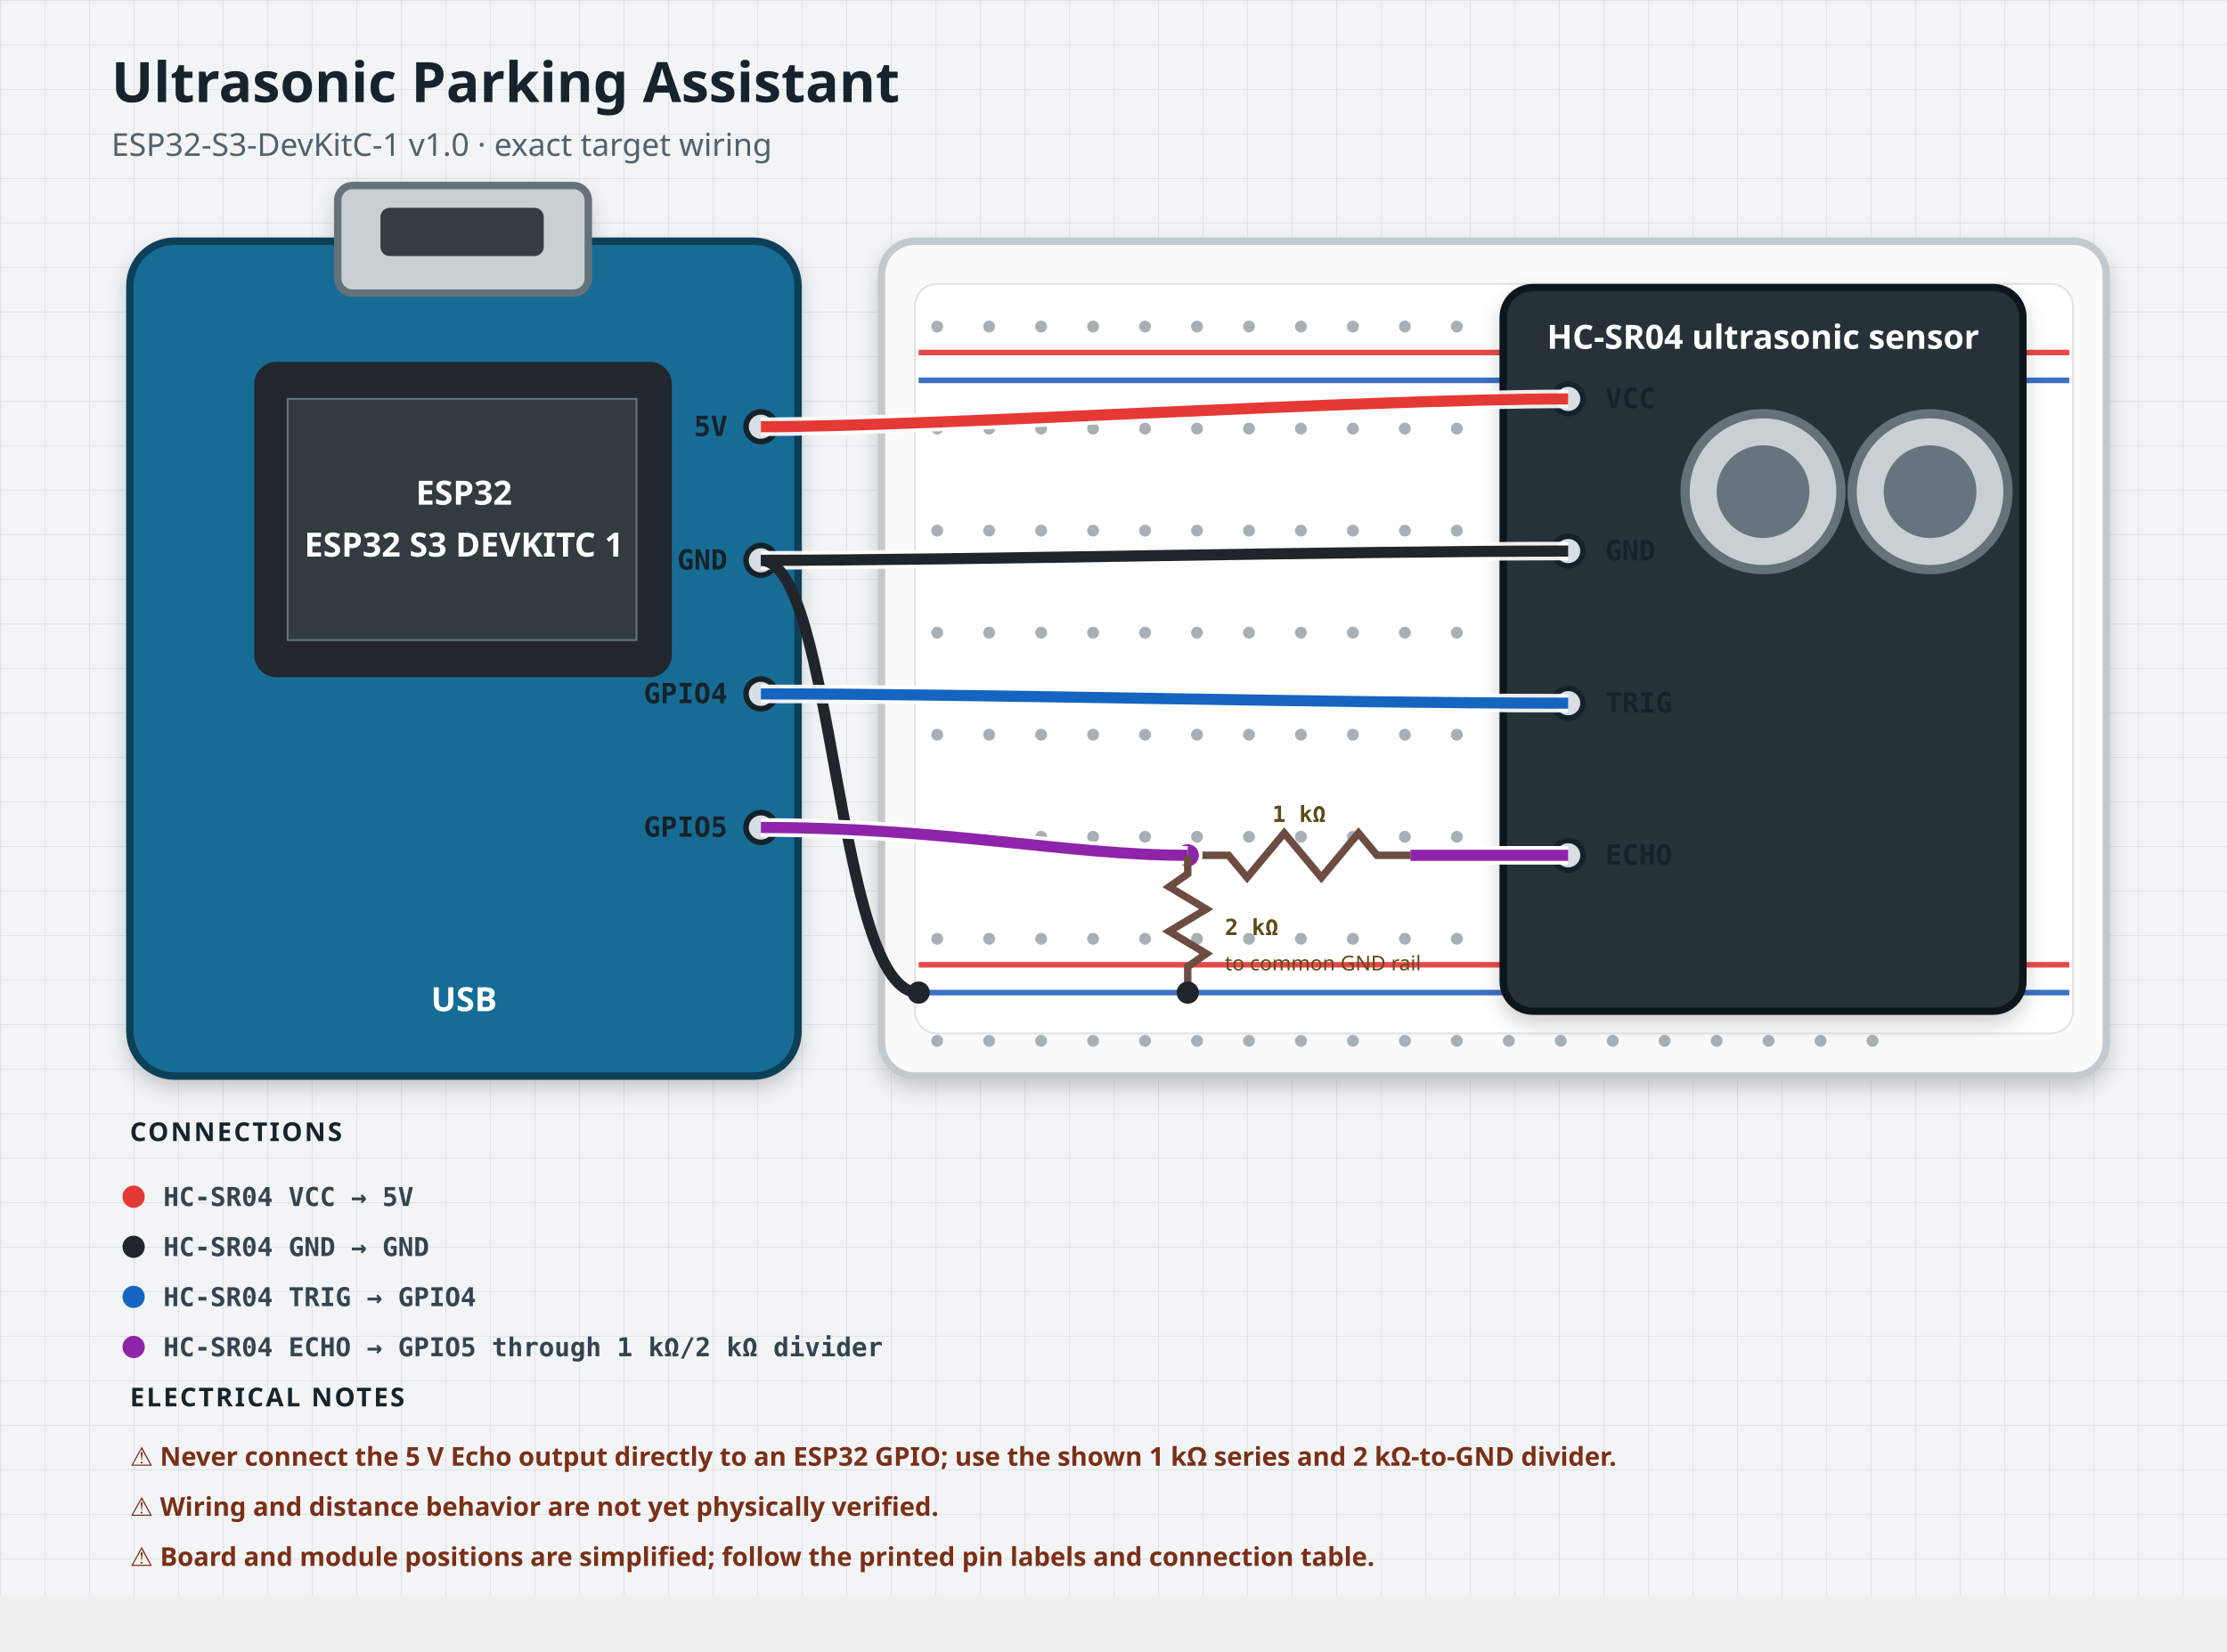
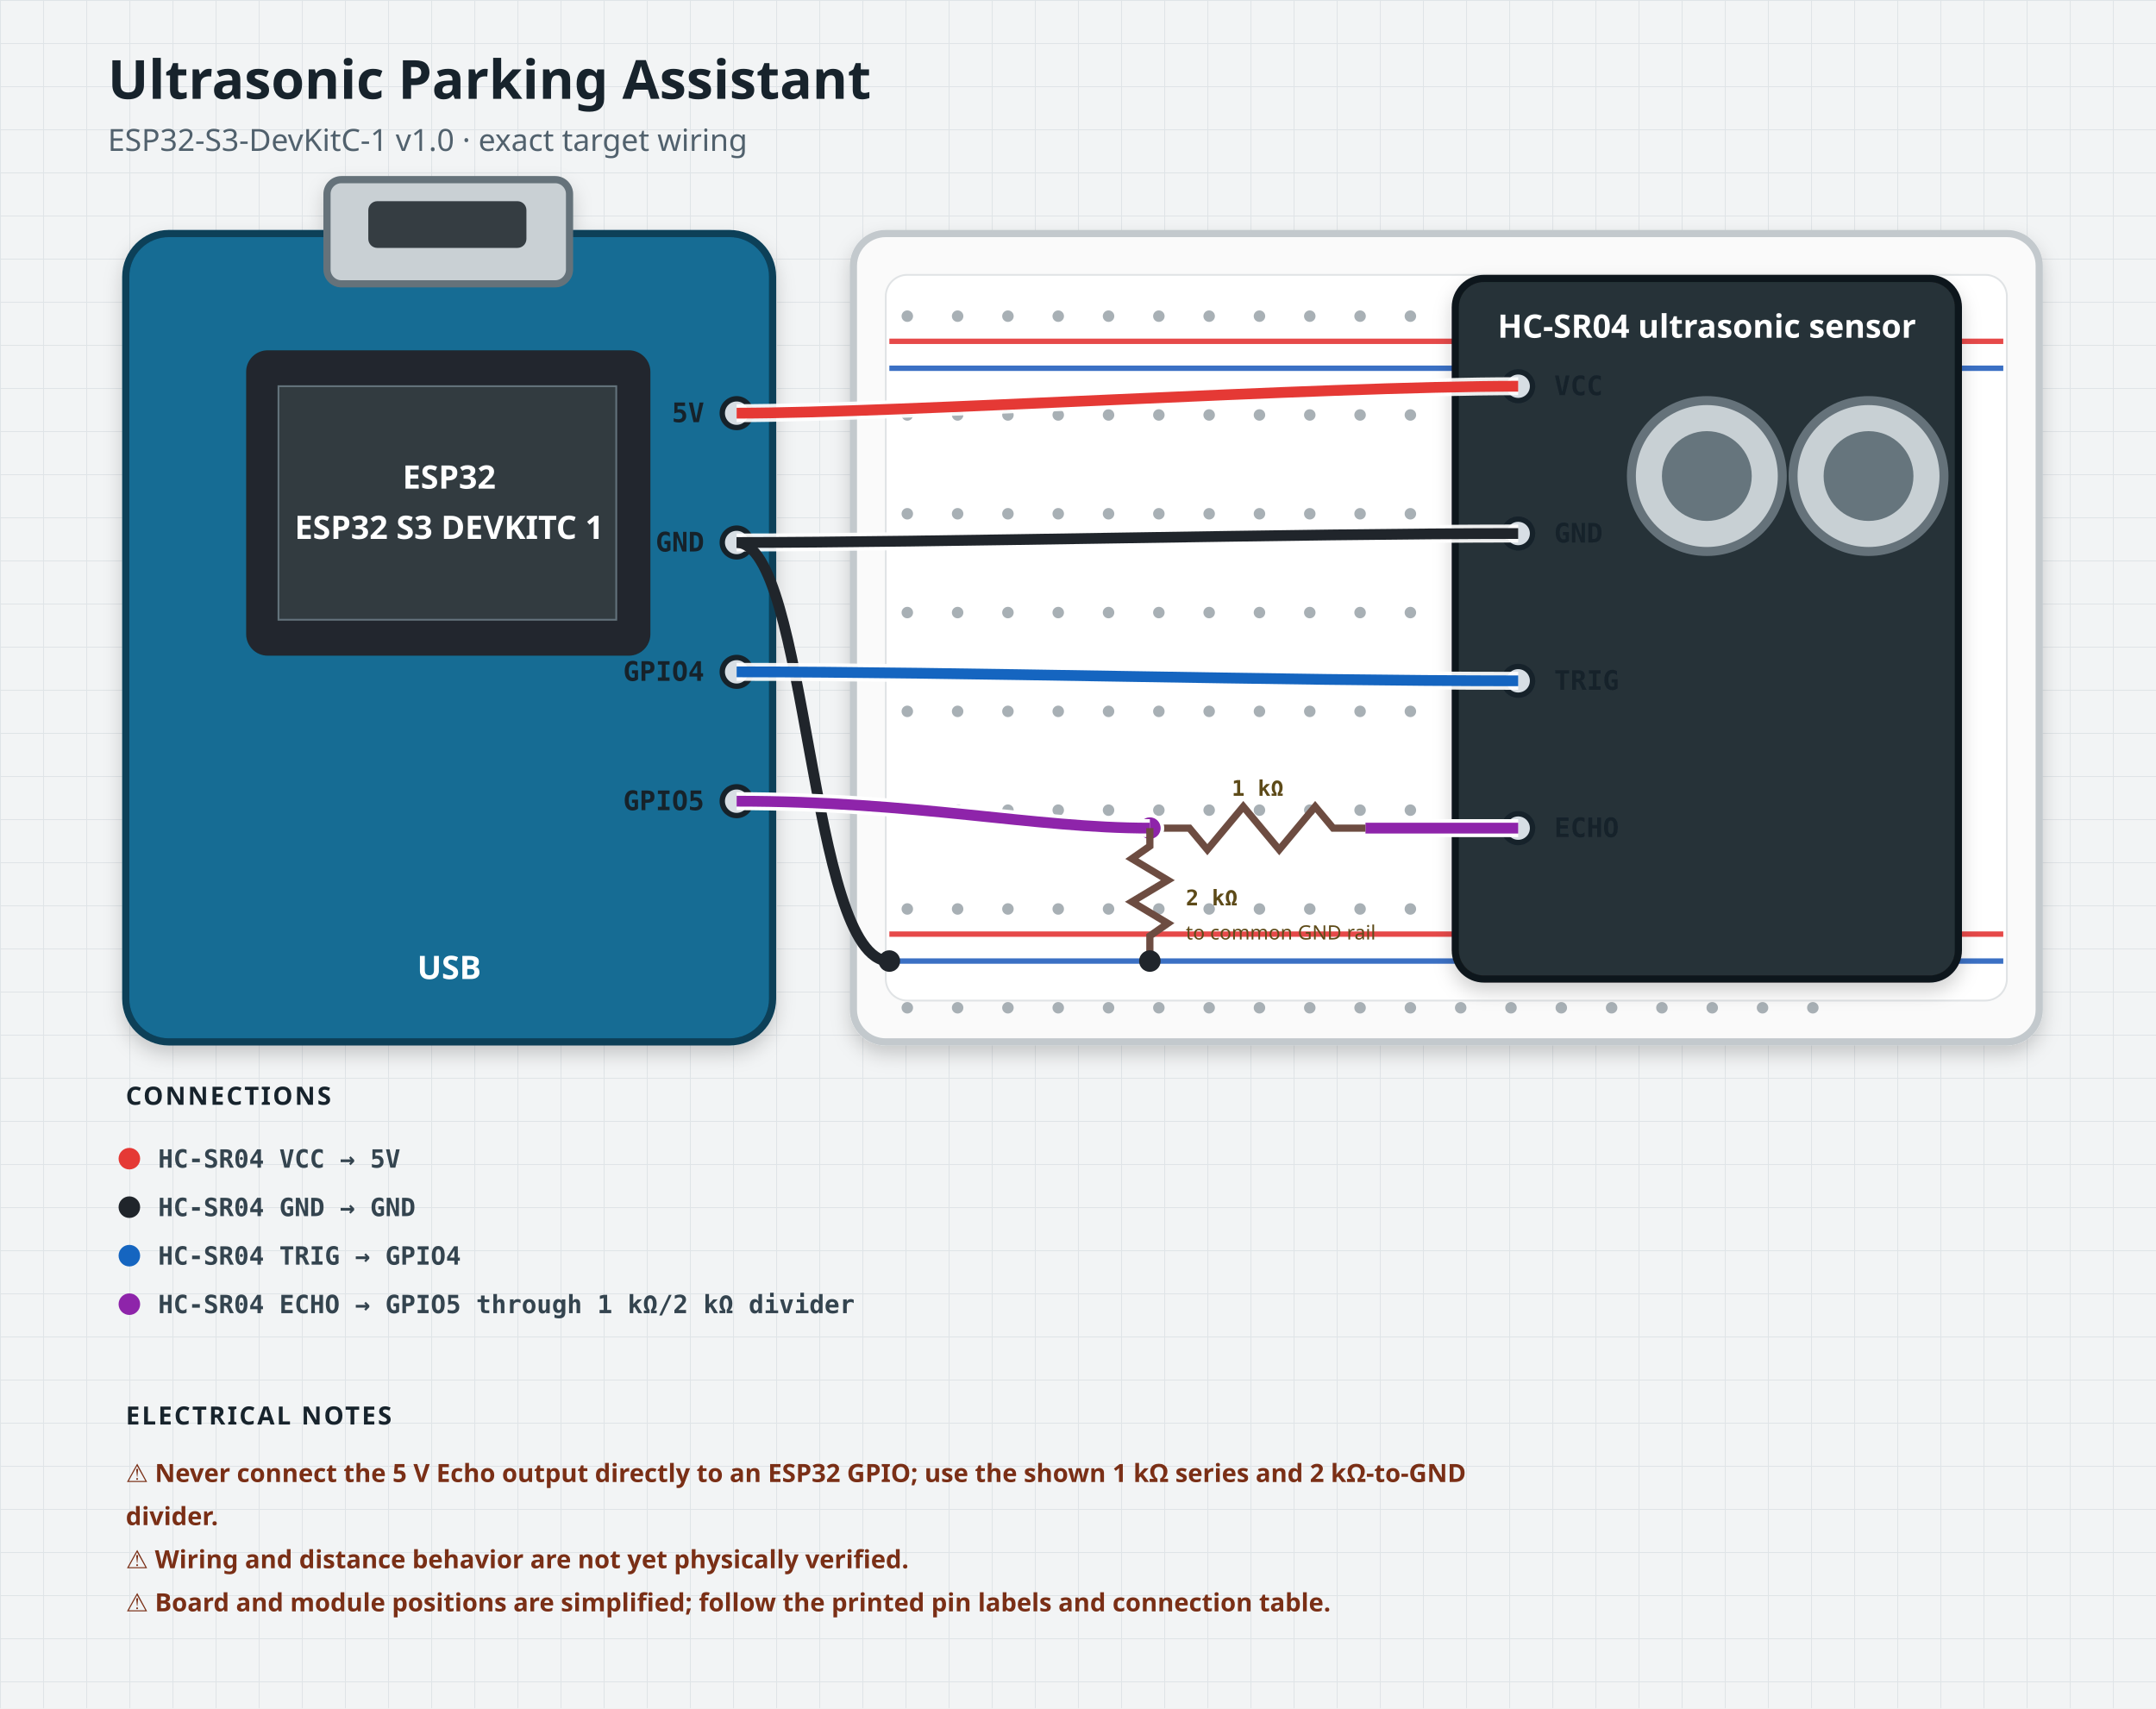
- <svg xmlns="http://www.w3.org/2000/svg" viewBox="0 0 1200 890" role="img" aria-labelledby="title desc">
+ <svg xmlns="http://www.w3.org/2000/svg" viewBox="0 0 1200 951" role="img" aria-labelledby="title desc">
  <style>.heading{font:700 30px system-ui;fill:#17232c}.sub{font:500 17px system-ui;fill:#51616d}.board{font:700 18px system-ui;fill:white}.pin{font:700 15px ui-monospace,monospace;fill:#17232c}.section{font:700 14px system-ui;fill:#17232c;letter-spacing:.08em}.connection{font:600 14px ui-monospace,monospace;fill:#34444f}.warning{font:650 14px system-ui;fill:#7a2f16}.resistor{font:700 12px ui-monospace,monospace;fill:#5d4a18}.tiny{font:11px system-ui;fill:#5d4a18}</style>
  <defs>
    <pattern id="grid" width="24" height="24" patternUnits="userSpaceOnUse">
      <path d="M24 0H0V24" fill="none" stroke="#dfe4e7" stroke-width="1" />
    </pattern>
    <filter id="shadow">
      <feDropShadow dx="0" dy="5" stdDeviation="5" flood-opacity=".18" />
    </filter>
  </defs>
-   <rect width="1200" height="860" fill="#f2f4f5" />
-   <rect width="1200" height="860" fill="url(#grid)" />
+   <rect width="1200" height="951" fill="#f2f4f5" />
+   <rect width="1200" height="951" fill="url(#grid)" />
  <text x="60" y="55" class="heading">Ultrasonic Parking Assistant</text>
  <text x="60" y="84" class="sub">ESP32-S3-DevKitC-1 v1.0 · exact target wiring</text>
  <g filter="url(#shadow)">
    <rect x="70" y="130" width="360" height="450" rx="24" fill="#146c94" stroke="#0b3f59" stroke-width="4" />
    <rect x="182" y="100" width="135" height="58" rx="8" fill="#c9d0d4" stroke="#65727a" stroke-width="4" />
    <rect x="205" y="112" width="88" height="26" rx="5" fill="#343c42" />
    <rect x="137" y="195" width="225" height="170" rx="12" fill="#20282e" />
    <path d="M155 215h188v130H155z" fill="#303a41" stroke="#64727b" />
    <text x="250" y="272" text-anchor="middle" class="board">ESP32</text>
    <text x="250" y="300" text-anchor="middle" class="board">ESP32 S3 DEVKITC 1</text>
    <text x="250" y="545" text-anchor="middle" class="board">USB</text>
    <circle cx="410" cy="230" r="8" fill="#d7dee4" stroke="#17232c" stroke-width="3" />
    <text x="392" y="235" text-anchor="end" class="pin">5V</text>
    <circle cx="410" cy="302" r="8" fill="#d7dee4" stroke="#17232c" stroke-width="3" />
    <text x="392" y="307" text-anchor="end" class="pin">GND</text>
    <circle cx="410" cy="374" r="8" fill="#d7dee4" stroke="#17232c" stroke-width="3" />
    <text x="392" y="379" text-anchor="end" class="pin">GPIO4</text>
    <circle cx="410" cy="446" r="8" fill="#d7dee4" stroke="#17232c" stroke-width="3" />
    <text x="392" y="451" text-anchor="end" class="pin">GPIO5</text>
  </g>
  <g filter="url(#shadow)">
    <rect x="475" y="130" width="660" height="450" rx="18" fill="#fafafa" stroke="#c3c9cd" stroke-width="4" />
    <rect x="493" y="153" width="624" height="404" rx="12" fill="#fff" stroke="#e0e3e5" />
    <circle cx="505" cy="176" r="3.2" fill="#a8b0b5" />
    <circle cx="533" cy="176" r="3.2" fill="#a8b0b5" />
    <circle cx="561" cy="176" r="3.2" fill="#a8b0b5" />
    <circle cx="589" cy="176" r="3.2" fill="#a8b0b5" />
    <circle cx="617" cy="176" r="3.2" fill="#a8b0b5" />
    <circle cx="645" cy="176" r="3.2" fill="#a8b0b5" />
    <circle cx="673" cy="176" r="3.2" fill="#a8b0b5" />
    <circle cx="701" cy="176" r="3.2" fill="#a8b0b5" />
    <circle cx="729" cy="176" r="3.2" fill="#a8b0b5" />
    <circle cx="757" cy="176" r="3.2" fill="#a8b0b5" />
    <circle cx="785" cy="176" r="3.2" fill="#a8b0b5" />
    <circle cx="813" cy="176" r="3.2" fill="#a8b0b5" />
    <circle cx="841" cy="176" r="3.2" fill="#a8b0b5" />
    <circle cx="869" cy="176" r="3.2" fill="#a8b0b5" />
    <circle cx="897" cy="176" r="3.2" fill="#a8b0b5" />
    <circle cx="925" cy="176" r="3.2" fill="#a8b0b5" />
    <circle cx="953" cy="176" r="3.2" fill="#a8b0b5" />
    <circle cx="981" cy="176" r="3.2" fill="#a8b0b5" />
    <circle cx="1009" cy="176" r="3.2" fill="#a8b0b5" />
    <circle cx="505" cy="231" r="3.2" fill="#a8b0b5" />
    <circle cx="533" cy="231" r="3.2" fill="#a8b0b5" />
    <circle cx="561" cy="231" r="3.2" fill="#a8b0b5" />
    <circle cx="589" cy="231" r="3.2" fill="#a8b0b5" />
    <circle cx="617" cy="231" r="3.2" fill="#a8b0b5" />
    <circle cx="645" cy="231" r="3.2" fill="#a8b0b5" />
    <circle cx="673" cy="231" r="3.2" fill="#a8b0b5" />
    <circle cx="701" cy="231" r="3.2" fill="#a8b0b5" />
    <circle cx="729" cy="231" r="3.2" fill="#a8b0b5" />
    <circle cx="757" cy="231" r="3.2" fill="#a8b0b5" />
    <circle cx="785" cy="231" r="3.2" fill="#a8b0b5" />
    <circle cx="813" cy="231" r="3.2" fill="#a8b0b5" />
    <circle cx="841" cy="231" r="3.2" fill="#a8b0b5" />
    <circle cx="869" cy="231" r="3.2" fill="#a8b0b5" />
    <circle cx="897" cy="231" r="3.2" fill="#a8b0b5" />
    <circle cx="925" cy="231" r="3.2" fill="#a8b0b5" />
    <circle cx="953" cy="231" r="3.2" fill="#a8b0b5" />
    <circle cx="981" cy="231" r="3.2" fill="#a8b0b5" />
    <circle cx="1009" cy="231" r="3.2" fill="#a8b0b5" />
    <circle cx="505" cy="286" r="3.2" fill="#a8b0b5" />
    <circle cx="533" cy="286" r="3.2" fill="#a8b0b5" />
    <circle cx="561" cy="286" r="3.2" fill="#a8b0b5" />
    <circle cx="589" cy="286" r="3.2" fill="#a8b0b5" />
    <circle cx="617" cy="286" r="3.2" fill="#a8b0b5" />
    <circle cx="645" cy="286" r="3.2" fill="#a8b0b5" />
    <circle cx="673" cy="286" r="3.2" fill="#a8b0b5" />
    <circle cx="701" cy="286" r="3.2" fill="#a8b0b5" />
    <circle cx="729" cy="286" r="3.2" fill="#a8b0b5" />
    <circle cx="757" cy="286" r="3.2" fill="#a8b0b5" />
    <circle cx="785" cy="286" r="3.2" fill="#a8b0b5" />
    <circle cx="813" cy="286" r="3.2" fill="#a8b0b5" />
    <circle cx="841" cy="286" r="3.2" fill="#a8b0b5" />
    <circle cx="869" cy="286" r="3.2" fill="#a8b0b5" />
    <circle cx="897" cy="286" r="3.2" fill="#a8b0b5" />
    <circle cx="925" cy="286" r="3.2" fill="#a8b0b5" />
    <circle cx="953" cy="286" r="3.2" fill="#a8b0b5" />
    <circle cx="981" cy="286" r="3.2" fill="#a8b0b5" />
    <circle cx="1009" cy="286" r="3.2" fill="#a8b0b5" />
    <circle cx="505" cy="341" r="3.2" fill="#a8b0b5" />
    <circle cx="533" cy="341" r="3.2" fill="#a8b0b5" />
    <circle cx="561" cy="341" r="3.2" fill="#a8b0b5" />
    <circle cx="589" cy="341" r="3.2" fill="#a8b0b5" />
    <circle cx="617" cy="341" r="3.2" fill="#a8b0b5" />
    <circle cx="645" cy="341" r="3.2" fill="#a8b0b5" />
    <circle cx="673" cy="341" r="3.2" fill="#a8b0b5" />
    <circle cx="701" cy="341" r="3.2" fill="#a8b0b5" />
    <circle cx="729" cy="341" r="3.2" fill="#a8b0b5" />
    <circle cx="757" cy="341" r="3.2" fill="#a8b0b5" />
    <circle cx="785" cy="341" r="3.2" fill="#a8b0b5" />
    <circle cx="813" cy="341" r="3.2" fill="#a8b0b5" />
    <circle cx="841" cy="341" r="3.2" fill="#a8b0b5" />
    <circle cx="869" cy="341" r="3.2" fill="#a8b0b5" />
    <circle cx="897" cy="341" r="3.2" fill="#a8b0b5" />
    <circle cx="925" cy="341" r="3.2" fill="#a8b0b5" />
    <circle cx="953" cy="341" r="3.2" fill="#a8b0b5" />
    <circle cx="981" cy="341" r="3.2" fill="#a8b0b5" />
    <circle cx="1009" cy="341" r="3.2" fill="#a8b0b5" />
    <circle cx="505" cy="396" r="3.2" fill="#a8b0b5" />
    <circle cx="533" cy="396" r="3.2" fill="#a8b0b5" />
    <circle cx="561" cy="396" r="3.2" fill="#a8b0b5" />
    <circle cx="589" cy="396" r="3.2" fill="#a8b0b5" />
    <circle cx="617" cy="396" r="3.2" fill="#a8b0b5" />
    <circle cx="645" cy="396" r="3.2" fill="#a8b0b5" />
    <circle cx="673" cy="396" r="3.2" fill="#a8b0b5" />
    <circle cx="701" cy="396" r="3.2" fill="#a8b0b5" />
    <circle cx="729" cy="396" r="3.2" fill="#a8b0b5" />
    <circle cx="757" cy="396" r="3.2" fill="#a8b0b5" />
    <circle cx="785" cy="396" r="3.2" fill="#a8b0b5" />
    <circle cx="813" cy="396" r="3.2" fill="#a8b0b5" />
    <circle cx="841" cy="396" r="3.2" fill="#a8b0b5" />
    <circle cx="869" cy="396" r="3.2" fill="#a8b0b5" />
    <circle cx="897" cy="396" r="3.2" fill="#a8b0b5" />
    <circle cx="925" cy="396" r="3.2" fill="#a8b0b5" />
    <circle cx="953" cy="396" r="3.2" fill="#a8b0b5" />
    <circle cx="981" cy="396" r="3.2" fill="#a8b0b5" />
    <circle cx="1009" cy="396" r="3.2" fill="#a8b0b5" />
    <circle cx="505" cy="451" r="3.2" fill="#a8b0b5" />
    <circle cx="533" cy="451" r="3.2" fill="#a8b0b5" />
    <circle cx="561" cy="451" r="3.2" fill="#a8b0b5" />
    <circle cx="589" cy="451" r="3.2" fill="#a8b0b5" />
    <circle cx="617" cy="451" r="3.2" fill="#a8b0b5" />
    <circle cx="645" cy="451" r="3.2" fill="#a8b0b5" />
    <circle cx="673" cy="451" r="3.2" fill="#a8b0b5" />
    <circle cx="701" cy="451" r="3.2" fill="#a8b0b5" />
    <circle cx="729" cy="451" r="3.2" fill="#a8b0b5" />
    <circle cx="757" cy="451" r="3.2" fill="#a8b0b5" />
    <circle cx="785" cy="451" r="3.2" fill="#a8b0b5" />
    <circle cx="813" cy="451" r="3.2" fill="#a8b0b5" />
    <circle cx="841" cy="451" r="3.2" fill="#a8b0b5" />
    <circle cx="869" cy="451" r="3.2" fill="#a8b0b5" />
    <circle cx="897" cy="451" r="3.2" fill="#a8b0b5" />
    <circle cx="925" cy="451" r="3.2" fill="#a8b0b5" />
    <circle cx="953" cy="451" r="3.2" fill="#a8b0b5" />
    <circle cx="981" cy="451" r="3.2" fill="#a8b0b5" />
    <circle cx="1009" cy="451" r="3.2" fill="#a8b0b5" />
    <circle cx="505" cy="506" r="3.2" fill="#a8b0b5" />
    <circle cx="533" cy="506" r="3.2" fill="#a8b0b5" />
    <circle cx="561" cy="506" r="3.2" fill="#a8b0b5" />
    <circle cx="589" cy="506" r="3.2" fill="#a8b0b5" />
    <circle cx="617" cy="506" r="3.2" fill="#a8b0b5" />
    <circle cx="645" cy="506" r="3.2" fill="#a8b0b5" />
    <circle cx="673" cy="506" r="3.2" fill="#a8b0b5" />
    <circle cx="701" cy="506" r="3.2" fill="#a8b0b5" />
    <circle cx="729" cy="506" r="3.2" fill="#a8b0b5" />
    <circle cx="757" cy="506" r="3.2" fill="#a8b0b5" />
    <circle cx="785" cy="506" r="3.2" fill="#a8b0b5" />
    <circle cx="813" cy="506" r="3.2" fill="#a8b0b5" />
    <circle cx="841" cy="506" r="3.2" fill="#a8b0b5" />
    <circle cx="869" cy="506" r="3.2" fill="#a8b0b5" />
    <circle cx="897" cy="506" r="3.2" fill="#a8b0b5" />
    <circle cx="925" cy="506" r="3.2" fill="#a8b0b5" />
    <circle cx="953" cy="506" r="3.2" fill="#a8b0b5" />
    <circle cx="981" cy="506" r="3.2" fill="#a8b0b5" />
    <circle cx="1009" cy="506" r="3.2" fill="#a8b0b5" />
    <circle cx="505" cy="561" r="3.2" fill="#a8b0b5" />
    <circle cx="533" cy="561" r="3.2" fill="#a8b0b5" />
    <circle cx="561" cy="561" r="3.2" fill="#a8b0b5" />
    <circle cx="589" cy="561" r="3.2" fill="#a8b0b5" />
    <circle cx="617" cy="561" r="3.2" fill="#a8b0b5" />
    <circle cx="645" cy="561" r="3.2" fill="#a8b0b5" />
    <circle cx="673" cy="561" r="3.2" fill="#a8b0b5" />
    <circle cx="701" cy="561" r="3.2" fill="#a8b0b5" />
    <circle cx="729" cy="561" r="3.2" fill="#a8b0b5" />
    <circle cx="757" cy="561" r="3.2" fill="#a8b0b5" />
    <circle cx="785" cy="561" r="3.2" fill="#a8b0b5" />
    <circle cx="813" cy="561" r="3.2" fill="#a8b0b5" />
    <circle cx="841" cy="561" r="3.2" fill="#a8b0b5" />
    <circle cx="869" cy="561" r="3.2" fill="#a8b0b5" />
    <circle cx="897" cy="561" r="3.2" fill="#a8b0b5" />
    <circle cx="925" cy="561" r="3.2" fill="#a8b0b5" />
    <circle cx="953" cy="561" r="3.2" fill="#a8b0b5" />
    <circle cx="981" cy="561" r="3.2" fill="#a8b0b5" />
    <circle cx="1009" cy="561" r="3.2" fill="#a8b0b5" />
    <path d="M495 190h620M495 520h620" stroke="#e64a4a" stroke-width="3" />
    <path d="M495 205h620M495 535h620" stroke="#3b70c4" stroke-width="3" />
  </g>
  <g filter="url(#shadow)">
    <rect x="810" y="155" width="280" height="390" rx="16" fill="#263238" stroke="#11181c" stroke-width="4" />
    <text x="950" y="188" text-anchor="middle" class="board">HC-SR04 ultrasonic sensor</text>
    <g>
      <circle cx="950" cy="265" r="42" fill="#c8d0d4" stroke="#65727a" stroke-width="5" />
      <circle cx="1040" cy="265" r="42" fill="#c8d0d4" stroke="#65727a" stroke-width="5" />
      <circle cx="950" cy="265" r="25" fill="#66757d" />
      <circle cx="1040" cy="265" r="25" fill="#66757d" />
    </g>
    <circle cx="845" cy="215" r="8" fill="#d7dee4" stroke="#17232c" stroke-width="3" />
    <text x="865" y="220" class="pin">VCC</text>
    <circle cx="845" cy="297" r="8" fill="#d7dee4" stroke="#17232c" stroke-width="3" />
    <text x="865" y="302" class="pin">GND</text>
    <circle cx="845" cy="379" r="8" fill="#d7dee4" stroke="#17232c" stroke-width="3" />
    <text x="865" y="384" class="pin">TRIG</text>
    <circle cx="845" cy="461" r="8" fill="#d7dee4" stroke="#17232c" stroke-width="3" />
    <text x="865" y="466" class="pin">ECHO</text>
  </g>
  <path d="M410 230 C 500 230, 735 215, 845 215" fill="none" stroke="#fff" stroke-width="10" opacity=".92" />
  <path d="M410 230 C 500 230, 735 215, 845 215" fill="none" stroke="#e53935" stroke-width="6" />
  <path d="M410 302 C 518 302, 723 297, 845 297" fill="none" stroke="#fff" stroke-width="10" opacity=".92" />
  <path d="M410 302 C 518 302, 723 297, 845 297" fill="none" stroke="#20252b" stroke-width="6" />
  <path d="M410 302 C450 302, 450 535, 495 535" fill="none" stroke="#20252b" stroke-width="6" />
  <circle cx="495" cy="535" r="6" fill="#20252b" />
  <path d="M410 374 C 536 374, 711 379, 845 379" fill="none" stroke="#fff" stroke-width="10" opacity=".92" />
  <path d="M410 374 C 536 374, 711 379, 845 379" fill="none" stroke="#1565c0" stroke-width="6" />
  <path d="M845 461H760" fill="none" stroke="#fff" stroke-width="10" />
  <path d="M845 461H760" fill="none" stroke="#8e24aa" stroke-width="6" />
  <path d="M760 461h-18l-10 -12l-20 24l-20 -24l-20 24l-10 -12h-22" fill="none" stroke="#6d4c41" stroke-width="4" />
  <text x="700" y="443" text-anchor="middle" class="resistor">1 kΩ</text>
  <circle cx="640" cy="461" r="7" fill="#8e24aa" stroke="#fff" stroke-width="2" />
  <path d="M640 461 C 575 461, 510 446, 410 446" fill="none" stroke="#fff" stroke-width="10" />
  <path d="M640 461 C 575 461, 510 446, 410 446" fill="none" stroke="#8e24aa" stroke-width="6" />
  <path d="M640 461v10l-10 7l20 12l-20 12l20 12l-10 7v14" fill="none" stroke="#6d4c41" stroke-width="4" />
  <text x="660" y="504" class="resistor">2 kΩ</text>
  <text x="660" y="523" class="tiny">to common GND rail</text>
  <circle cx="640" cy="535" r="6" fill="#20252b" />
  <text x="70" y="615" class="section">CONNECTIONS</text>
  <circle cx="72" cy="645" r="6" fill="#e53935" />
  <text x="88" y="650" class="connection">HC-SR04 VCC → 5V</text>
  <circle cx="72" cy="672" r="6" fill="#20252b" />
  <text x="88" y="677" class="connection">HC-SR04 GND → GND</text>
  <circle cx="72" cy="699" r="6" fill="#1565c0" />
  <text x="88" y="704" class="connection">HC-SR04 TRIG → GPIO4</text>
  <circle cx="72" cy="726" r="6" fill="#8e24aa" />
  <text x="88" y="731" class="connection">HC-SR04 ECHO → GPIO5 through 1 kΩ/2 kΩ divider</text>
-   <text x="70" y="758" class="section">ELECTRICAL NOTES</text>
-   <text x="70" y="790" class="warning">⚠ Never connect the 5 V Echo output directly to an ESP32 GPIO; use the shown 1 kΩ series and 2 kΩ-to-GND divider.</text>
-   <text x="70" y="817" class="warning">⚠ Wiring and distance behavior are not yet physically verified.</text>
-   <text x="70" y="844" class="warning">⚠ Board and module positions are simplified; follow the printed pin labels and connection table.</text>
+   <text x="70" y="793" class="section">ELECTRICAL NOTES</text>
+   <text x="70" y="825" class="warning" data-full="Never connect the 5 V Echo output directly to an ESP32 GPIO; use the shown 1 kΩ series and 2 kΩ-to-GND divider.">⚠ Never connect the 5 V Echo output directly to an ESP32 GPIO; use the shown 1 kΩ series and 2 kΩ-to-GND</text>
+   <text x="70" y="849" class="warning" data-full="">  divider.</text>
+   <text x="70" y="873" class="warning" data-full="Wiring and distance behavior are not yet physically verified.">⚠ Wiring and distance behavior are not yet physically verified.</text>
+   <text x="70" y="897" class="warning" data-full="Board and module positions are simplified; follow the printed pin labels and connection table.">⚠ Board and module positions are simplified; follow the printed pin labels and connection table.</text>
</svg>
